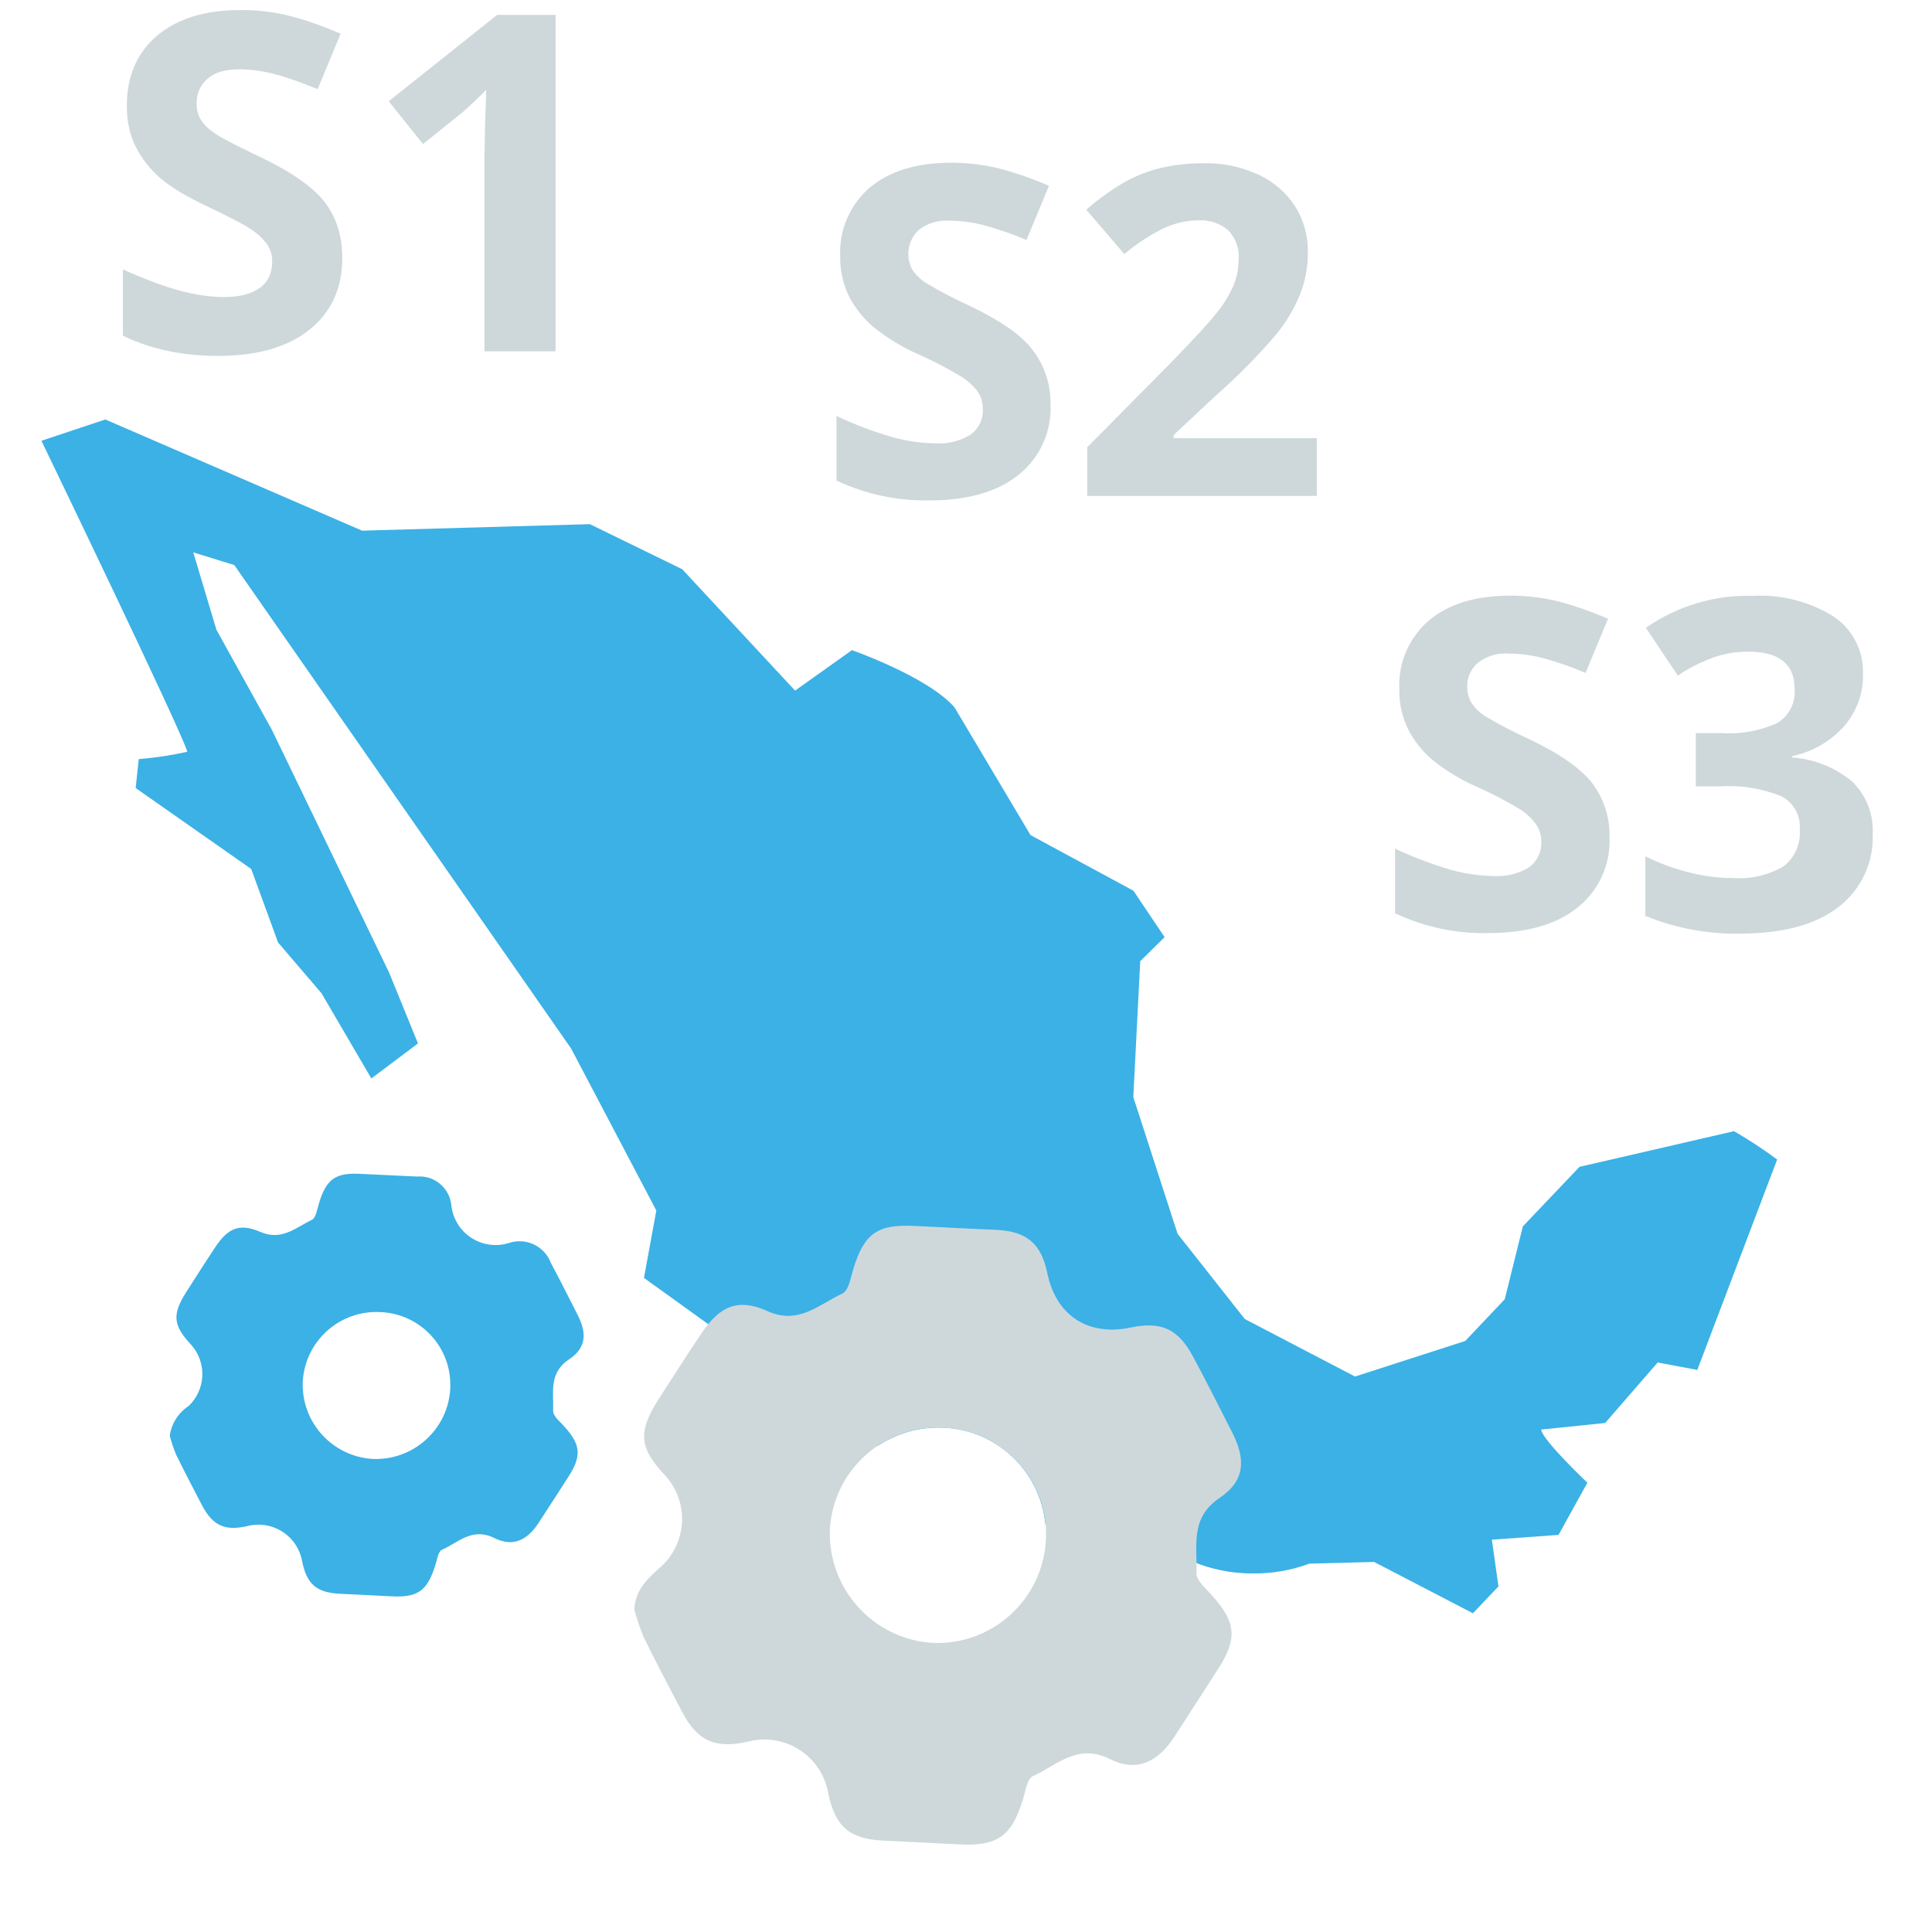
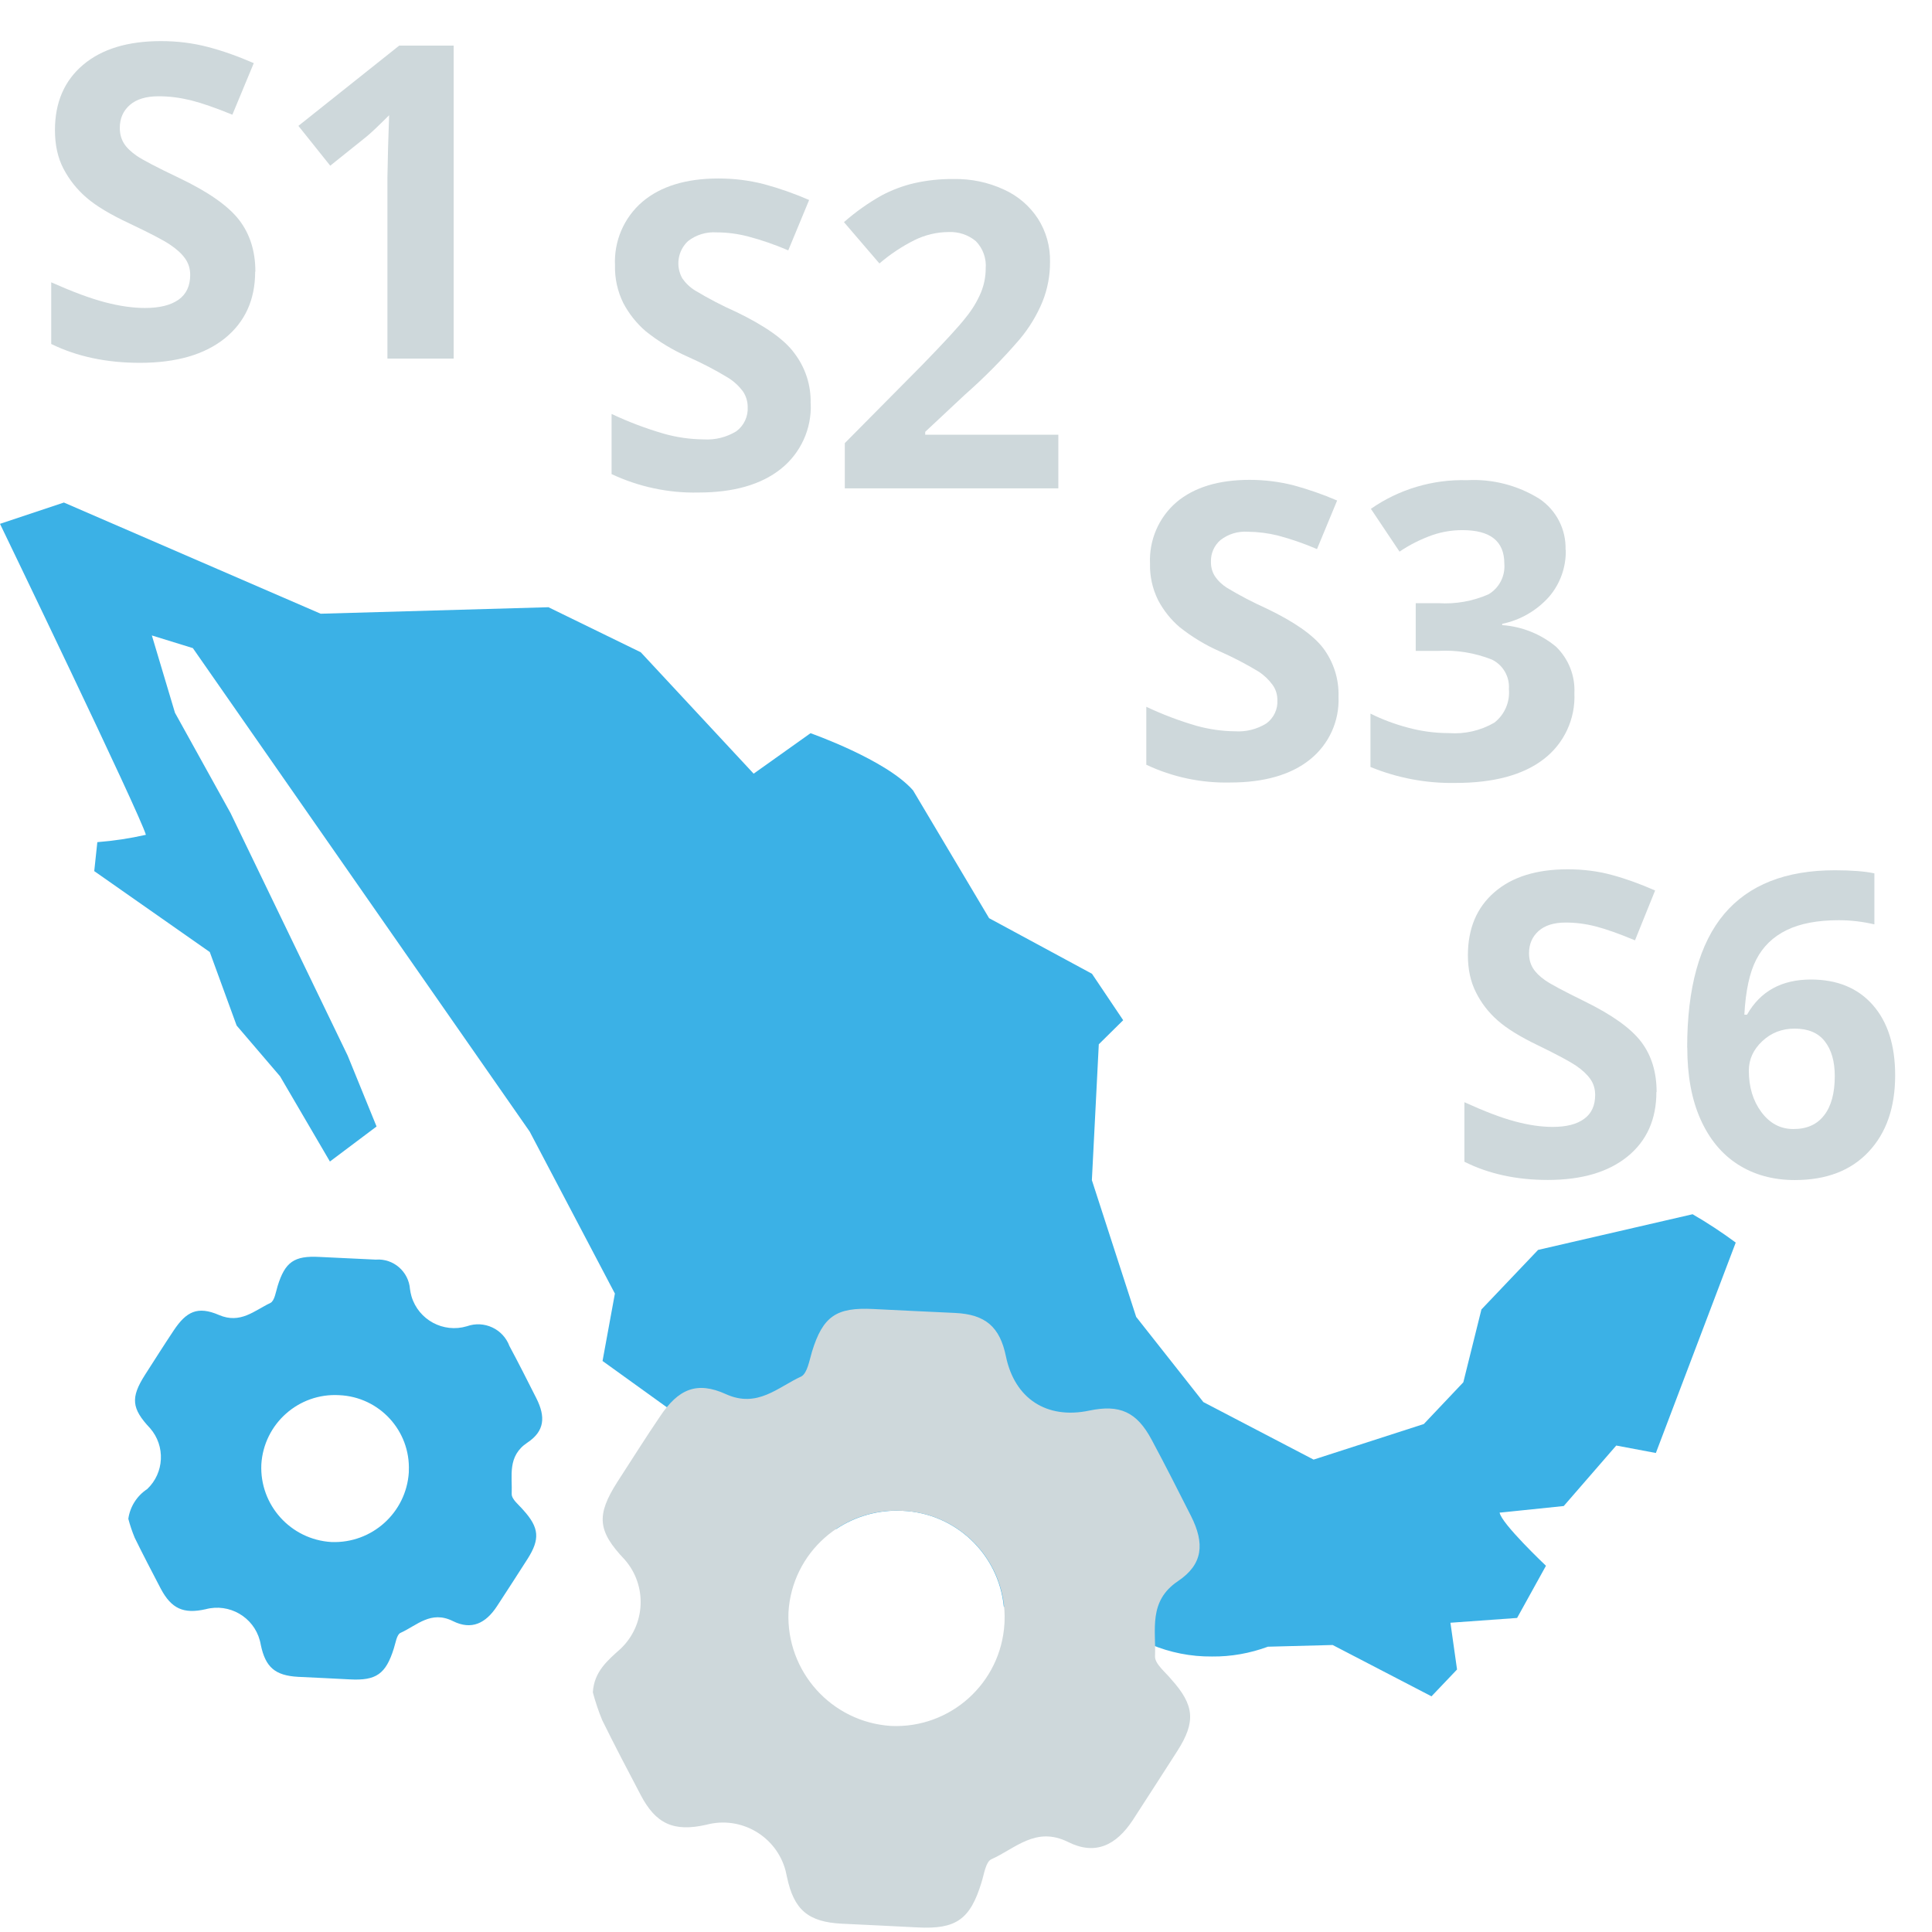
<svg xmlns="http://www.w3.org/2000/svg" id="menu_interconexion" viewBox="0 0 181.42 181.42">
  <defs>
-     <style>.cls-1{fill:#3bb1e6;}.cls-2{fill:#ced8db;}</style>
+     <style>
+       .cls-1 {
+         fill: #3bb1e6;
+       }
+ 
+       .cls-2 {
+         fill: #ced8db;
+       }
+     </style>
  </defs>
-   <path class="cls-1" d="M162.83,106.22l-14.51,3.35-5.32,5.59-1.7,6.84-3.71,3.92-10.35,3.34-10.35-5.4-6.31-8-4.16-12.84,.65-12.76,2.29-2.26-2.93-4.36-9.66-5.22-7.14-12c-2.52-2.88-9.63-5.37-9.63-5.37l-5.34,3.8-10.6-11.4-8.67-4.23-21.39,.61-24.11-10.44-6,2s13.11,27.16,13.7,29.2c-1.5,.34-3.02,.57-4.56,.69l-.29,2.72,10.85,7.6,2.52,6.9,4.08,4.77,4.68,8,4.38-3.29-2.71-6.65-11-22.78-5.22-9.42-2.17-7.26,3.85,1.19,31.63,45.4,8,15.21-1.16,6.33,21.93,15.79c1.84-1.23,4.02-1.83,6.23-1.72,4.97,.21,9.03,4.05,9.52,9l11.08,4.07,2.76-.07c-.03-.15-.05-.31-.06-.46,1.82,.77,3.79,1.16,5.77,1.14,1.79,.02,3.57-.3,5.25-.92h0l6.08-.16,9.28,4.82,2.4-2.52-.62-4.39,6.26-.45,2.71-4.9s-4.23-4-4.35-5h.12l5.9-.61,4.93-5.68,3.72,.7,7.5-19.76c-1.3-.96-2.65-1.85-4.05-2.66Z" />
-   <path class="cls-1" d="M51.94,132.48c.07-1.69-.44-3.54,1.48-4.82,1.61-1.07,1.72-2.41,.83-4.17s-1.65-3.27-2.52-4.89c-.6-1.61-2.38-2.44-4-1.86-2.21,.66-4.54-.6-5.2-2.81-.06-.22-.11-.44-.14-.67-.12-1.65-1.55-2.9-3.2-2.78-.02,0-.03,0-.05,0l-5.25-.25c-2.38-.13-3.23,.47-3.93,2.73-.17,.56-.29,1.4-.68,1.59-1.5,.71-2.81,2-4.83,1.13s-3.07-.31-4.24,1.44c-.92,1.38-1.81,2.79-2.71,4.19-1.36,2.14-1.26,3.15,.48,5,1.46,1.67,1.34,4.2-.27,5.72-.96,.63-1.61,1.65-1.77,2.79,.16,.61,.36,1.2,.6,1.78,.79,1.61,1.62,3.2,2.45,4.79,1,1.87,2.13,2.39,4.21,1.92,2.22-.59,4.5,.73,5.09,2.94,.04,.13,.06,.27,.09,.41,.44,2.11,1.35,2.88,3.51,3,1.62,.08,3.25,.15,4.87,.24,2.46,.13,3.36-.51,4.11-2.9,.17-.52,.27-1.31,.63-1.47,1.54-.69,2.85-2.14,4.93-1.1,1.73,.86,3.07,.22,4.14-1.42,.96-1.47,1.91-2.94,2.85-4.41,1.2-1.88,1.1-2.95-.38-4.59-.42-.5-1.11-1.01-1.1-1.53Zm-16.94,4.52c-3.81-.23-6.74-3.47-6.57-7.29,.23-3.81,3.5-6.72,7.31-6.5,3.77,.16,6.7,3.34,6.54,7.11,0,.04,0,.09,0,.13-.24,3.8-3.47,6.7-7.27,6.55Z" />
-   <path class="cls-2" d="M98.65,38c.11,2.55-1.01,5-3,6.59-2,1.6-4.79,2.4-8.36,2.4-3.02,.06-6.01-.58-8.74-1.86v-6.07c1.71,.81,3.48,1.48,5.29,2,1.3,.36,2.65,.55,4,.57,1.16,.08,2.31-.21,3.3-.82,.78-.57,1.21-1.49,1.15-2.45,0-.58-.17-1.14-.5-1.61-.41-.54-.92-1-1.49-1.36-1.29-.78-2.62-1.48-4-2.09-1.54-.67-2.99-1.55-4.3-2.6-.93-.8-1.69-1.76-2.26-2.84-.58-1.18-.87-2.48-.84-3.8-.12-2.46,.91-4.83,2.77-6.44,1.85-1.56,4.4-2.34,7.67-2.34,1.55,0,3.09,.18,4.59,.57,1.56,.42,3.09,.95,4.57,1.6l-2.11,5.09c-1.32-.57-2.69-1.04-4.08-1.41-1.04-.27-2.11-.4-3.18-.41-1.02-.07-2.04,.24-2.85,.87-1.05,.97-1.29,2.53-.59,3.77,.35,.5,.79,.92,1.31,1.24,1.34,.8,2.73,1.52,4.15,2.16,2.85,1.38,4.85,2.76,5.85,4.15,1.11,1.46,1.69,3.26,1.65,5.09Z" />
-   <path class="cls-2" d="M123.65,46.57h-21.56v-4.57l7.74-7.82c2.29-2.35,3.79-3.98,4.49-4.89,.62-.76,1.13-1.61,1.52-2.52,.31-.76,.47-1.58,.47-2.4,.09-1.03-.28-2.04-1-2.77-.77-.63-1.74-.96-2.73-.91-1.21,0-2.4,.29-3.48,.83-1.26,.64-2.44,1.42-3.52,2.34l-3.58-4.17c1.17-1.02,2.43-1.92,3.78-2.69,1.03-.55,2.13-.97,3.27-1.24,1.31-.3,2.65-.44,4-.43,1.76-.04,3.5,.33,5.1,1.06,1.4,.64,2.6,1.66,3.44,2.95,.83,1.3,1.25,2.81,1.22,4.35,.01,1.37-.24,2.73-.75,4-.57,1.39-1.36,2.68-2.32,3.83-1.71,1.99-3.56,3.86-5.53,5.59l-4,3.74v.29h13.44v5.43Z" />
-   <path class="cls-2" d="M151.14,78.63c.11,2.55-1.01,5-3,6.59-2,1.6-4.79,2.4-8.37,2.4-3.03,.07-6.03-.57-8.77-1.86v-6.07c1.7,.8,3.47,1.47,5.28,2,1.3,.36,2.65,.55,4,.57,1.16,.07,2.31-.21,3.3-.82,.77-.57,1.21-1.48,1.15-2.44,0-.58-.17-1.14-.51-1.61-.4-.55-.9-1.02-1.48-1.39-1.29-.78-2.63-1.48-4-2.09-1.52-.66-2.95-1.52-4.24-2.56-.93-.79-1.7-1.76-2.26-2.84-.58-1.18-.87-2.48-.84-3.8-.12-2.46,.91-4.83,2.77-6.44,1.85-1.56,4.41-2.34,7.67-2.34,1.55,0,3.09,.19,4.59,.57,1.56,.42,3.09,.96,4.57,1.6l-2.11,5.09c-1.33-.57-2.7-1.04-4.09-1.42-1.04-.26-2.1-.39-3.17-.4-1.02-.07-2.04,.24-2.85,.87-.66,.56-1.03,1.39-1,2.26-.01,.53,.13,1.06,.4,1.51,.34,.5,.77,.92,1.28,1.24,1.34,.8,2.72,1.52,4.14,2.16,2.89,1.38,4.86,2.76,5.93,4.15,1.09,1.46,1.66,3.25,1.61,5.07Z" />
-   <path class="cls-2" d="M174.94,63.25c.05,1.8-.58,3.55-1.75,4.92-1.29,1.45-3.01,2.44-4.91,2.83v.13c2.08,.14,4.05,.93,5.65,2.27,1.31,1.27,2.01,3.04,1.92,4.86,.13,2.7-1.08,5.29-3.23,6.93-2.15,1.65-5.23,2.48-9.22,2.48-3.05,.06-6.08-.51-8.9-1.67v-5.59c1.26,.62,2.58,1.12,3.94,1.47,1.39,.37,2.83,.57,4.27,.57,1.66,.12,3.32-.26,4.76-1.09,1.08-.84,1.66-2.17,1.53-3.53,.09-1.29-.61-2.51-1.77-3.08-1.79-.71-3.72-1.03-5.65-.91h-2.34v-5h2.38c1.8,.12,3.59-.2,5.24-.93,1.13-.66,1.77-1.92,1.66-3.22,0-2.34-1.46-3.5-4.39-3.5-1.05,0-2.09,.17-3.09,.5-1.23,.43-2.41,1.02-3.49,1.75l-3-4.49c2.95-2.05,6.48-3.11,10.07-3,2.66-.14,5.3,.53,7.56,1.94,1.78,1.19,2.82,3.22,2.76,5.36Z" />
-   <path class="cls-2" d="M112.35,147.73c.1-2.48-.65-5.18,2.16-7.06,2.35-1.58,2.52-3.53,1.22-6.11-1.21-2.4-2.43-4.8-3.7-7.17-1.4-2.62-3-3.33-5.86-2.73-4,.84-7-1.13-7.82-5.09-.57-2.78-1.93-3.94-4.76-4.08-2.57-.13-5.13-.23-7.69-.37-3.49-.18-4.74,.69-5.76,4-.25,.83-.43,2-1,2.33-2.2,1-4.11,3-7.07,1.67-2.76-1.26-4.5-.47-6.21,2.1-1.36,2-2.66,4.08-4,6.14-2,3.14-1.86,4.61,.69,7.29,2.14,2.44,1.97,6.14-.39,8.38-1.22,1.09-2.49,2.15-2.6,4.09,.24,.89,.53,1.76,.88,2.61,1.16,2.36,2.38,4.68,3.6,7,1.43,2.75,3.12,3.51,6.17,2.82,3.25-.87,6.59,1.07,7.45,4.32,.05,.2,.09,.39,.13,.59,.65,3.09,2,4.22,5.15,4.38,2.37,.12,4.75,.22,7.12,.35,3.61,.19,4.94-.75,6-4.24,.24-.76,.39-1.92,.92-2.16,2.25-1,4.17-3.13,7.21-1.62,2.54,1.27,4.5,.33,6.08-2.07,1.4-2.15,2.78-4.31,4.17-6.47,1.76-2.75,1.61-4.31-.55-6.72-.55-.68-1.57-1.47-1.54-2.18Zm-24.8,6.54c-5.57-.36-9.84-5.1-9.62-10.68,.33-5.58,5.12-9.84,10.7-9.52,5.52,.22,9.81,4.88,9.59,10.39,0,.07,0,.14-.01,.21-.33,5.58-5.08,9.86-10.66,9.6h0Z" />
+   <path class="cls-1" d="M158.94,114.02l-14.51,3.35-5.32,5.59-1.7,6.84-3.71,3.92-10.35,3.34-10.35-5.4-6.31-8-4.16-12.84.65-12.76,2.29-2.26-2.93-4.36-9.66-5.22-7.14-12c-2.52-2.88-9.63-5.37-9.63-5.37l-5.34,3.8-10.6-11.4-8.67-4.23-21.39.61-24.11-10.44-6,2s13.11,27.16,13.7,29.2c-1.5.34-3.02.57-4.56.69l-.29,2.72,10.85,7.6,2.52,6.9,4.08,4.77,4.68,8,4.38-3.29-2.71-6.65-11-22.78-5.22-9.42-2.17-7.26,3.85,1.19,31.63,45.4,8,15.21-1.16,6.33,21.93,15.79c1.84-1.23,4.02-1.83,6.23-1.72,4.97.21,9.03,4.05,9.52,9l11.08,4.07,2.76-.07c-.03-.15-.05-.31-.06-.46,1.82.77,3.79,1.16,5.77,1.14,1.79.02,3.57-.3,5.25-.92h0l6.08-.16,9.28,4.82,2.4-2.52-.62-4.39,6.26-.45,2.71-4.9s-4.23-4-4.35-5h.12l5.9-.61,4.93-5.68,3.72.7,7.5-19.76c-1.3-.96-2.65-1.85-4.05-2.66Z" />
+   <path class="cls-1" d="M48.05,140.28c.07-1.69-.44-3.54,1.48-4.82,1.61-1.07,1.72-2.41.83-4.17-.89-1.76-1.65-3.27-2.52-4.89-.6-1.61-2.38-2.44-4-1.86-2.21.66-4.54-.6-5.2-2.81-.06-.22-.11-.44-.14-.67-.12-1.65-1.55-2.9-3.2-2.78-.02,0-.03,0-.05,0l-5.25-.25c-2.38-.13-3.23.47-3.93,2.73-.17.56-.29,1.4-.68,1.59-1.5.71-2.81,2-4.83,1.13-2.02-.87-3.07-.31-4.24,1.44-.92,1.38-1.81,2.79-2.71,4.19-1.36,2.14-1.26,3.15.48,5,1.46,1.67,1.34,4.2-.27,5.72-.96.63-1.61,1.65-1.77,2.79.16.61.36,1.2.6,1.78.79,1.61,1.62,3.2,2.45,4.79,1,1.87,2.13,2.39,4.21,1.92,2.22-.59,4.5.73,5.09,2.94.04.13.06.27.09.41.44,2.11,1.35,2.88,3.51,3,1.62.08,3.25.15,4.87.24,2.46.13,3.36-.51,4.11-2.9.17-.52.27-1.31.63-1.47,1.54-.69,2.85-2.14,4.93-1.1,1.73.86,3.07.22,4.14-1.42.96-1.47,1.91-2.94,2.85-4.41,1.2-1.88,1.1-2.95-.38-4.59-.42-.5-1.11-1.01-1.1-1.53ZM31.11,144.8c-3.81-.23-6.74-3.47-6.57-7.29.23-3.81,3.5-6.72,7.31-6.5,3.77.16,6.7,3.34,6.54,7.11,0,.04,0,.09,0,.13-.24,3.8-3.47,6.7-7.27,6.55Z" />
  <g>
-     <path class="cls-2" d="M32.14,24.22c0,2.85-1.03,5.1-3.08,6.74-2.05,1.64-4.91,2.46-8.57,2.46-3.37,0-6.35-.63-8.95-1.9v-6.22c2.13,.95,3.94,1.62,5.41,2.01,1.48,.39,2.83,.58,4.05,.58,1.47,0,2.6-.28,3.38-.84,.78-.56,1.18-1.4,1.18-2.51,0-.62-.17-1.17-.52-1.65-.35-.48-.85-.95-1.52-1.39-.67-.45-2.04-1.16-4.1-2.14-1.93-.91-3.38-1.78-4.34-2.61s-1.74-1.81-2.31-2.92c-.58-1.11-.86-2.41-.86-3.89,0-2.79,.95-4.99,2.84-6.59S19.26,.94,22.61,.94c1.64,0,3.21,.19,4.7,.58,1.49,.39,3.05,.94,4.68,1.64l-2.16,5.21c-1.69-.69-3.08-1.17-4.18-1.45-1.1-.27-2.19-.41-3.25-.41-1.27,0-2.24,.3-2.92,.89s-1.02,1.36-1.02,2.31c0,.59,.14,1.11,.41,1.55,.27,.44,.71,.86,1.31,1.27,.6,.41,2.01,1.15,4.25,2.21,2.95,1.41,4.98,2.83,6.07,4.25,1.09,1.42,1.64,3.16,1.64,5.22Z" />
-     <path class="cls-2" d="M52.17,32.99h-6.68V14.71l.06-3,.11-3.28c-1.11,1.11-1.88,1.84-2.31,2.18l-3.63,2.92-3.22-4.02L46.68,1.4h5.49v31.59Z" />
+     <path class="cls-2" d="M76.13,37.89c.1,2.37-.94,4.65-2.79,6.13-1.86,1.49-4.45,2.23-7.78,2.23-2.81.06-5.59-.54-8.13-1.73v-5.65c1.59.75,3.23,1.37,4.92,1.86,1.21.34,2.46.52,3.72.53,1.08.07,2.15-.2,3.07-.76.72-.53,1.12-1.39,1.07-2.28,0-.54-.16-1.06-.47-1.5-.38-.5-.85-.93-1.39-1.26-1.2-.73-2.44-1.37-3.72-1.94-1.43-.63-2.78-1.44-4-2.42-.86-.74-1.57-1.64-2.1-2.64-.54-1.1-.81-2.31-.78-3.53-.11-2.29.84-4.5,2.58-5.99,1.72-1.45,4.1-2.18,7.13-2.18,1.44,0,2.87.17,4.27.53,1.45.39,2.87.89,4.25,1.49l-1.96,4.73c-1.23-.53-2.5-.97-3.79-1.31-.97-.25-1.96-.38-2.96-.38-.95-.06-1.9.23-2.65.81-.98.9-1.2,2.35-.55,3.51.32.46.74.86,1.22,1.15,1.25.75,2.53,1.42,3.86,2.01,2.65,1.28,4.51,2.57,5.44,3.86,1.04,1.36,1.58,3.03,1.53,4.73Z" />
+     <path class="cls-2" d="M99.38,45.86h-20.05v-4.25l7.2-7.27c2.13-2.19,3.53-3.7,4.18-4.55.58-.71,1.06-1.5,1.41-2.34.29-.71.44-1.47.44-2.23.08-.95-.26-1.9-.93-2.58-.71-.59-1.62-.89-2.54-.85-1.12,0-2.23.27-3.24.77-1.17.59-2.27,1.32-3.27,2.18l-3.33-3.88c1.08-.95,2.26-1.79,3.52-2.5.96-.51,1.98-.9,3.04-1.15,1.22-.28,2.47-.41,3.72-.4,1.64-.03,3.26.3,4.74.99,1.31.59,2.42,1.54,3.2,2.74.77,1.21,1.16,2.61,1.13,4.05.01,1.27-.23,2.54-.7,3.72-.53,1.29-1.26,2.49-2.16,3.56-1.59,1.85-3.31,3.59-5.14,5.2l-3.72,3.48v.27h12.5v5.05Z" />
+   </g>
+   <g>
+     <path class="cls-2" d="M125.69,65.42c.1,2.29-.9,4.48-2.69,5.91-1.79,1.43-4.29,2.15-7.5,2.15-2.71.06-5.41-.51-7.86-1.67v-5.44c1.53.72,3.11,1.32,4.73,1.79,1.17.32,2.37.5,3.59.51,1.04.07,2.07-.19,2.96-.74.69-.51,1.08-1.33,1.03-2.19,0-.52-.15-1.02-.46-1.44-.36-.49-.81-.92-1.33-1.25-1.16-.7-2.35-1.32-3.59-1.87-1.36-.59-2.64-1.37-3.8-2.29-.83-.71-1.52-1.58-2.03-2.55-.52-1.06-.78-2.23-.75-3.41-.1-2.2.81-4.33,2.48-5.77,1.66-1.4,3.95-2.1,6.88-2.1,1.39,0,2.77.17,4.11.51,1.4.38,2.77.86,4.1,1.43l-1.89,4.56c-1.19-.51-2.42-.94-3.67-1.27-.93-.23-1.88-.35-2.84-.36-.92-.06-1.83.22-2.55.78-.59.5-.92,1.25-.9,2.03-.01.48.11.95.36,1.35.3.45.69.82,1.15,1.11,1.2.72,2.44,1.37,3.71,1.94,2.59,1.24,4.36,2.47,5.32,3.72.98,1.31,1.49,2.91,1.44,4.54Z" />
+     <path class="cls-2" d="M147.03,51.63c.04,1.61-.52,3.19-1.57,4.41-1.16,1.3-2.7,2.19-4.4,2.54v.12c1.86.13,3.63.84,5.06,2.03,1.17,1.14,1.8,2.72,1.72,4.36.11,2.42-.97,4.74-2.9,6.21-1.93,1.48-4.69,2.22-8.27,2.22-2.73.05-5.45-.46-7.98-1.5v-5.01c1.13.56,2.31,1,3.53,1.32,1.25.34,2.54.51,3.83.51,1.49.11,2.98-.23,4.27-.98.97-.75,1.48-1.94,1.37-3.16.08-1.16-.55-2.25-1.59-2.76-1.61-.64-3.34-.92-5.06-.82h-2.1v-4.48h2.13c1.61.1,3.22-.18,4.7-.83,1.01-.59,1.59-1.72,1.49-2.89,0-2.1-1.31-3.14-3.94-3.14-.94,0-1.88.15-2.77.45-1.11.39-2.16.91-3.13,1.57l-2.69-4.02c2.64-1.84,5.81-2.78,9.03-2.69,2.38-.13,4.75.48,6.78,1.74,1.6,1.07,2.53,2.88,2.47,4.8Z" />
+   </g>
+   <path class="cls-2" d="M108.46,155.53c.1-2.48-.65-5.18,2.16-7.06,2.35-1.58,2.52-3.53,1.22-6.11-1.21-2.4-2.43-4.8-3.7-7.17-1.4-2.62-3-3.33-5.86-2.73-4,.84-7-1.13-7.82-5.09-.57-2.78-1.93-3.94-4.76-4.08-2.57-.13-5.13-.23-7.69-.37-3.49-.18-4.74.69-5.76,4-.25.83-.43,2-1,2.33-2.2,1-4.11,3-7.07,1.67-2.76-1.26-4.5-.47-6.21,2.1-1.36,2-2.66,4.08-4,6.14-2,3.14-1.86,4.61.69,7.29,2.14,2.44,1.97,6.14-.39,8.38-1.22,1.09-2.49,2.15-2.6,4.09.24.89.53,1.76.88,2.61,1.16,2.36,2.38,4.68,3.6,7,1.43,2.75,3.12,3.51,6.17,2.82,3.25-.87,6.59,1.07,7.45,4.32.05.2.09.39.13.59.65,3.09,2,4.22,5.15,4.38,2.37.12,4.75.22,7.12.35,3.61.19,4.94-.75,6-4.24.24-.76.39-1.92.92-2.16,2.25-1,4.17-3.13,7.21-1.62,2.54,1.27,4.5.33,6.08-2.07,1.4-2.15,2.78-4.31,4.17-6.47,1.76-2.75,1.61-4.31-.55-6.72-.55-.68-1.57-1.47-1.54-2.18ZM83.66,162.07c-5.57-.36-9.84-5.1-9.62-10.68.33-5.58,5.12-9.84,10.7-9.52,5.52.22,9.81,4.88,9.59,10.39,0,.07,0,.14-.01.21-.33,5.58-5.08,9.86-10.66,9.6h0Z" />
+   <g>
+     <path class="cls-2" d="M23.96,25.51c0,2.65-.96,4.74-2.86,6.27-1.91,1.53-4.57,2.29-7.97,2.29-3.14,0-5.91-.59-8.32-1.77v-5.79c1.98.88,3.66,1.51,5.04,1.87,1.37.36,2.63.54,3.77.54,1.37,0,2.41-.26,3.15-.78.73-.52,1.09-1.3,1.09-2.33,0-.58-.16-1.09-.48-1.54-.32-.45-.79-.88-1.42-1.3-.62-.42-1.89-1.08-3.81-1.99-1.8-.84-3.14-1.65-4.04-2.43s-1.61-1.68-2.15-2.71c-.54-1.03-.8-2.24-.8-3.62,0-2.6.88-4.64,2.64-6.13s4.2-2.23,7.31-2.23c1.53,0,2.98.18,4.37.54,1.39.36,2.84.87,4.35,1.53l-2.01,4.84c-1.57-.64-2.86-1.09-3.89-1.35-1.03-.25-2.03-.38-3.03-.38-1.18,0-2.08.27-2.71.82s-.94,1.27-.94,2.15c0,.55.13,1.03.38,1.44.25.41.66.8,1.22,1.19.56.38,1.87,1.07,3.95,2.06,2.75,1.31,4.63,2.63,5.65,3.95,1.02,1.32,1.53,2.94,1.53,4.85Z" />
+     <path class="cls-2" d="M42.59,33.67h-6.21v-17l.06-2.79.1-3.06c-1.03,1.03-1.75,1.71-2.15,2.03l-3.38,2.71-2.99-3.74,9.47-7.54h5.11v29.39Z" />
+   </g>
+   <g>
+     <path class="cls-2" d="M155.54,102.54c0,2.56-.9,4.58-2.7,6.05-1.8,1.47-4.3,2.21-7.5,2.21-2.95,0-5.56-.57-7.83-1.71v-5.59c1.87.85,3.45,1.46,4.74,1.8,1.29.35,2.48.52,3.55.52,1.29,0,2.27-.25,2.96-.76.69-.5,1.03-1.25,1.03-2.25,0-.56-.15-1.05-.45-1.48s-.75-.85-1.33-1.25c-.59-.4-1.78-1.04-3.59-1.92-1.69-.81-2.96-1.6-3.8-2.35-.85-.75-1.52-1.62-2.02-2.62-.51-1-.76-2.16-.76-3.49,0-2.51.83-4.48,2.49-5.92,1.66-1.44,3.95-2.15,6.88-2.15,1.44,0,2.81.17,4.11.52,1.31.35,2.67.84,4.1,1.47l-1.89,4.68c-1.48-.62-2.7-1.05-3.66-1.3-.96-.25-1.91-.37-2.85-.37-1.11,0-1.96.27-2.55.8-.59.53-.89,1.22-.89,2.08,0,.53.12.99.36,1.39.24.39.62.78,1.14,1.14.52.37,1.76,1.03,3.72,1.99,2.59,1.27,4.36,2.54,5.32,3.81.96,1.27,1.44,2.84,1.44,4.69Z" />
+     <path class="cls-2" d="M158.43,98.37c0-5.61,1.16-9.79,3.47-12.54,2.31-2.74,5.78-4.11,10.4-4.11,1.58,0,2.81.1,3.71.29v4.79c-1.12-.26-2.23-.39-3.33-.39-2.01,0-3.64.31-4.91.93-1.27.62-2.22,1.54-2.85,2.76-.63,1.22-1,2.94-1.12,5.18h.25c1.25-2.2,3.25-3.3,6-3.3,2.47,0,4.41.8,5.81,2.39,1.4,1.59,2.1,3.79,2.1,6.6,0,3.03-.83,5.42-2.5,7.19-1.66,1.77-3.97,2.65-6.92,2.65-2.04,0-3.82-.49-5.34-1.46-1.52-.97-2.69-2.39-3.52-4.25-.83-1.86-1.24-4.11-1.24-6.73ZM168.42,106.02c1.25,0,2.21-.43,2.87-1.29.67-.86,1-2.09,1-3.68,0-1.38-.31-2.47-.94-3.27-.62-.8-1.57-1.19-2.83-1.19-1.19,0-2.2.39-3.04,1.18-.84.79-1.26,1.71-1.26,2.76,0,1.54.39,2.84,1.18,3.9.79,1.06,1.79,1.59,3,1.59Z" />
  </g>
</svg>
